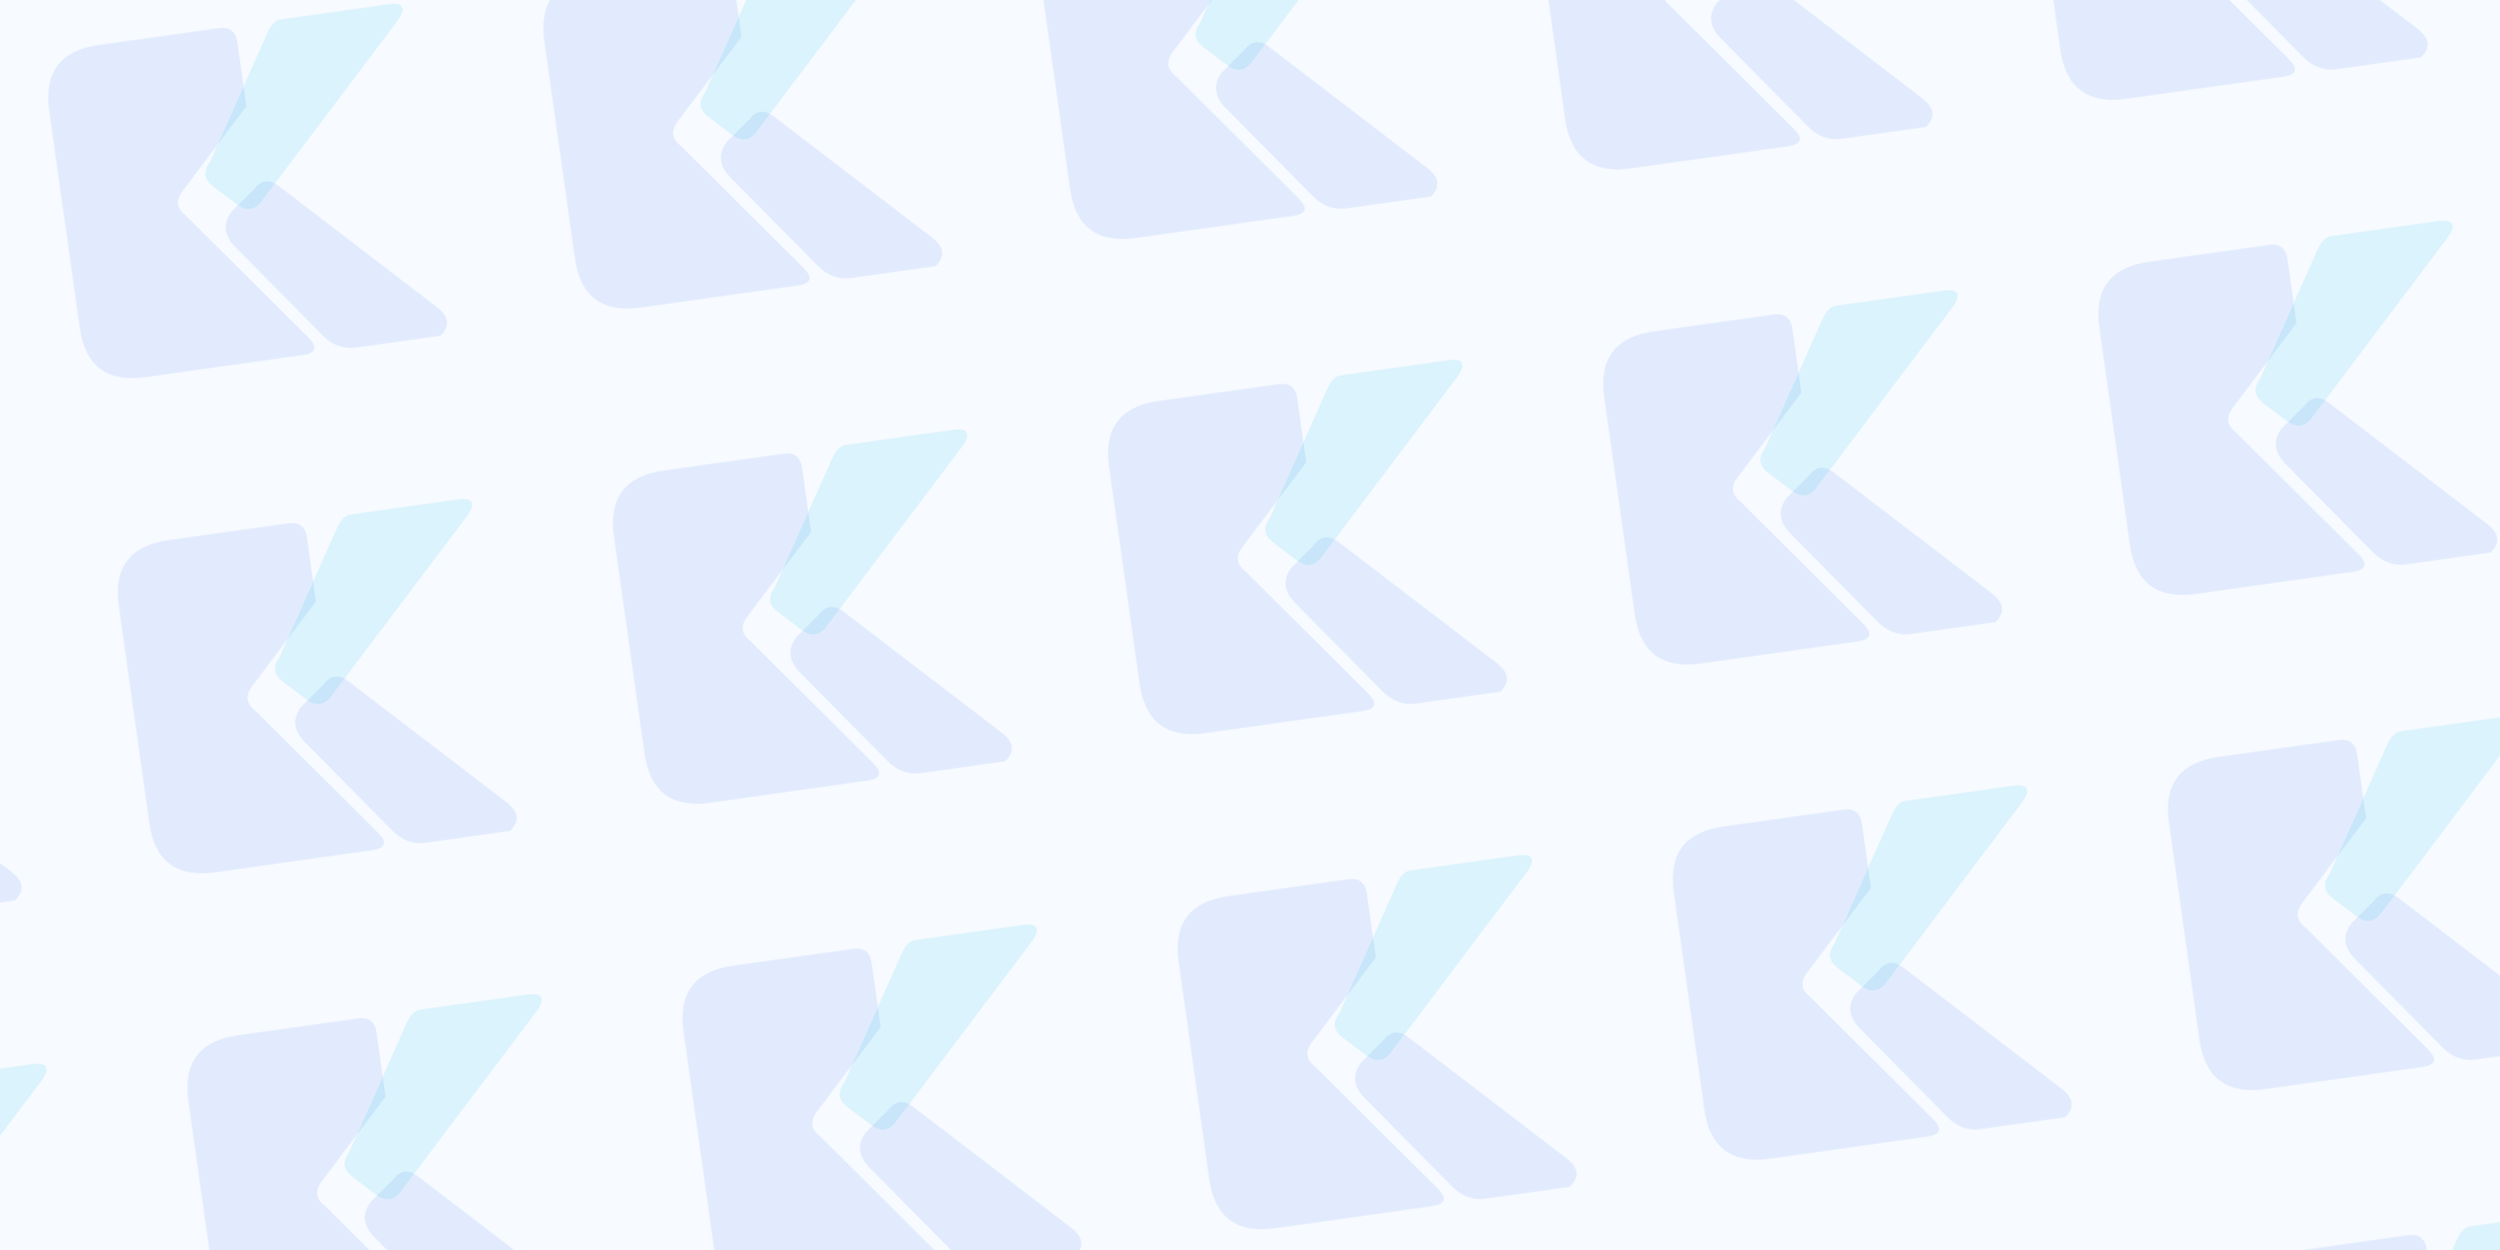
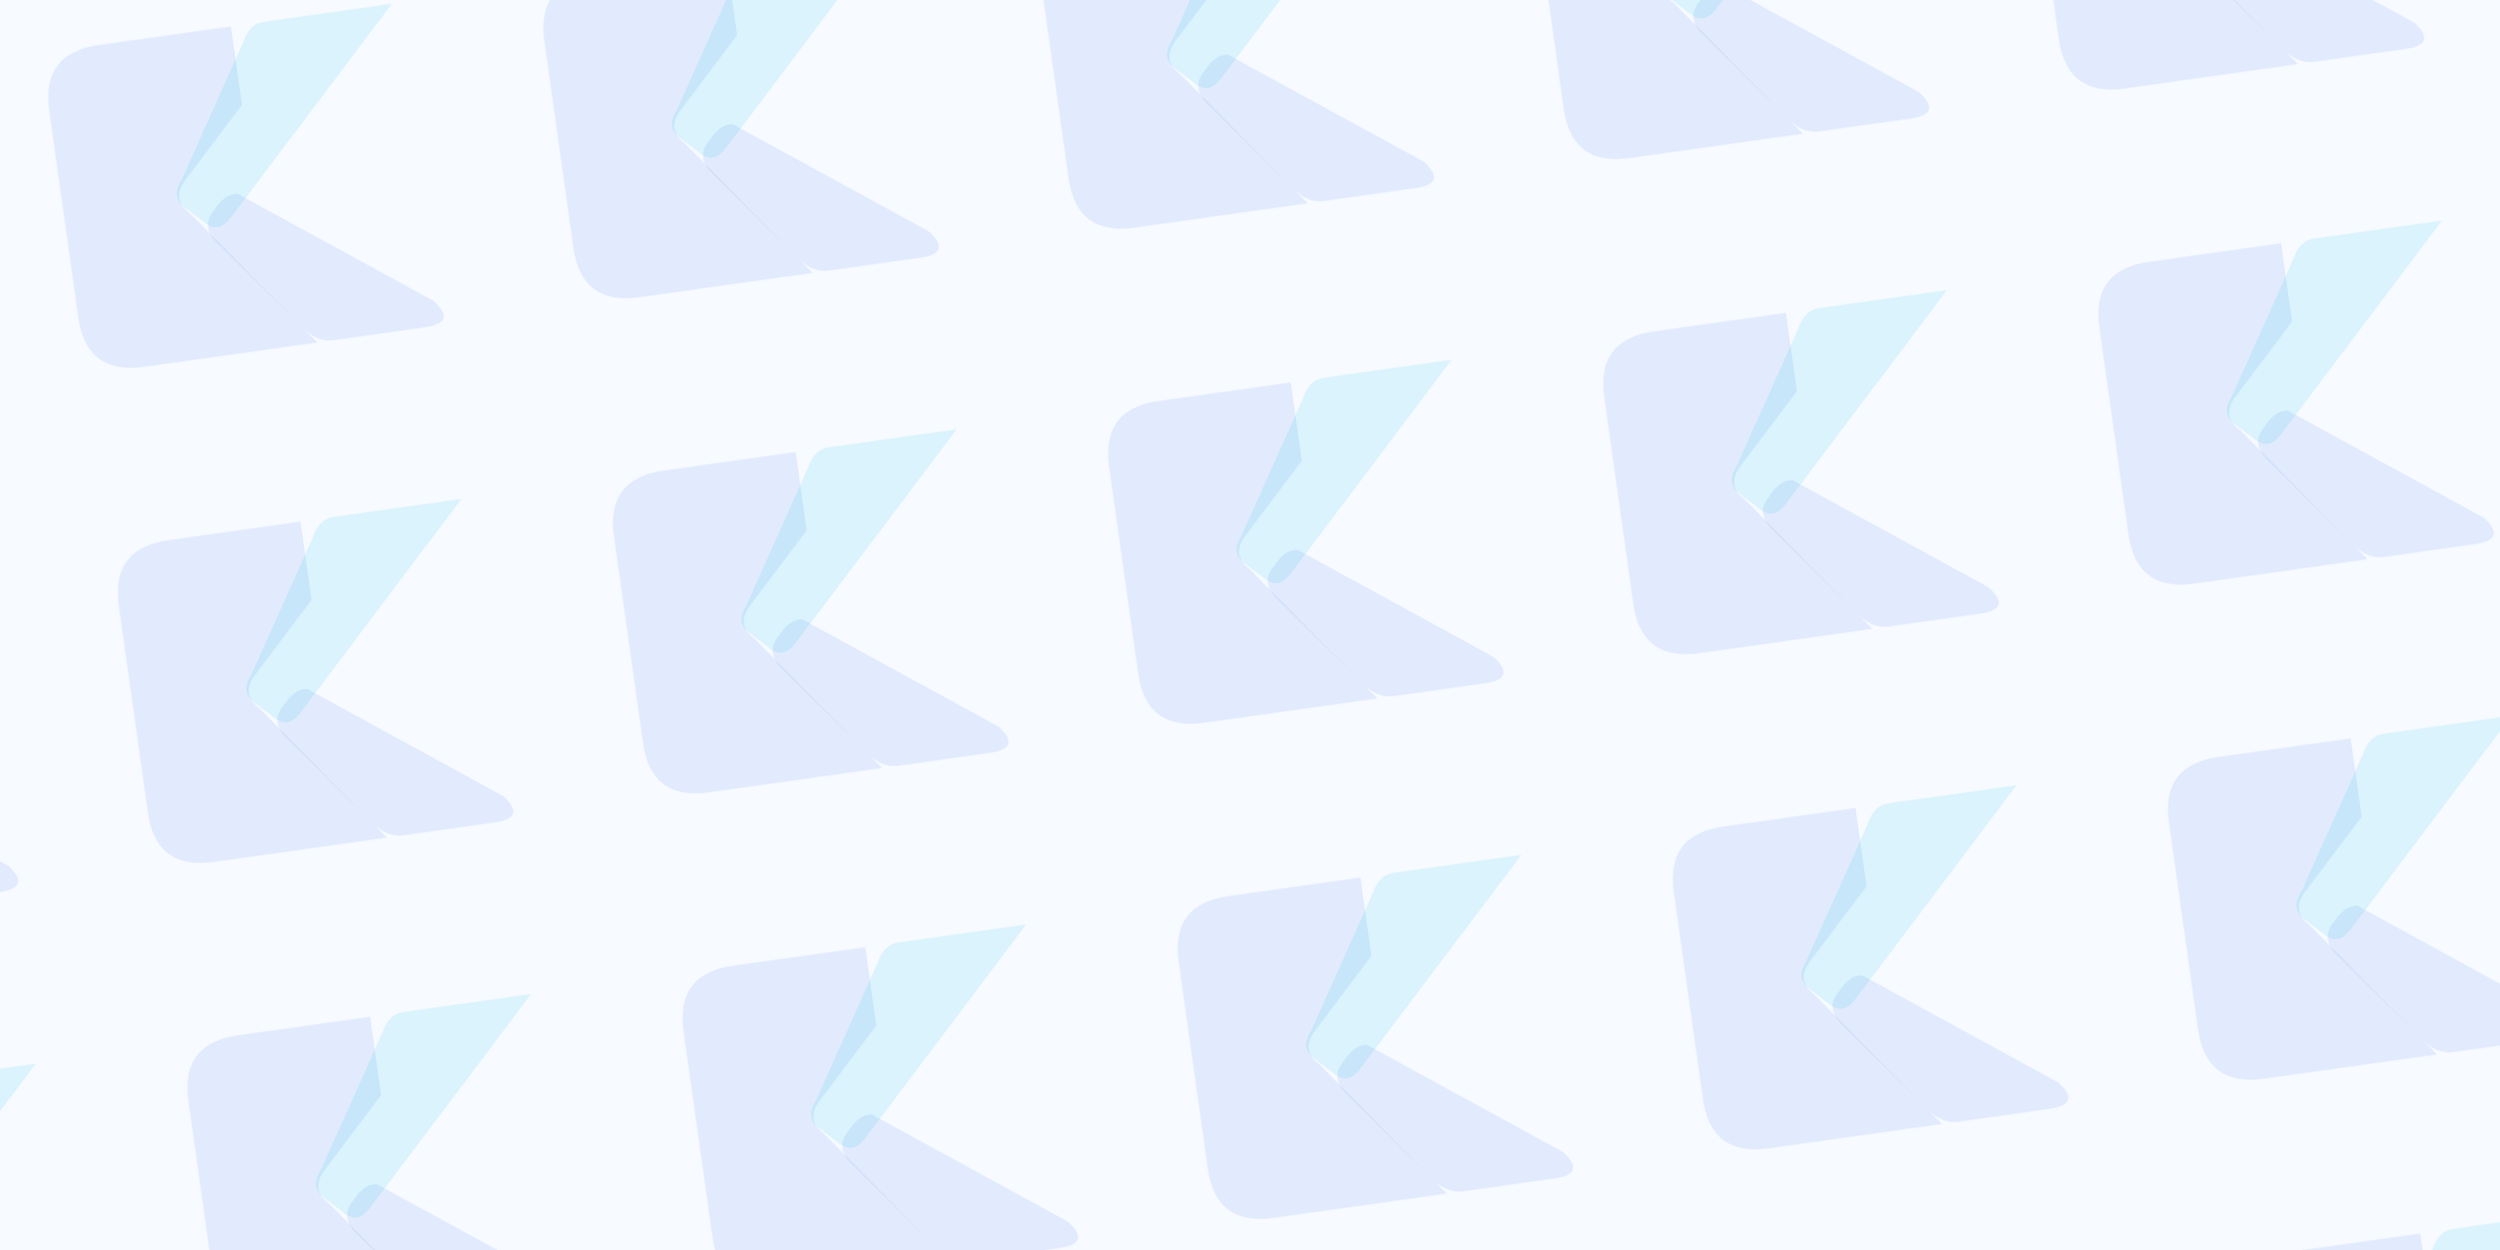
<svg xmlns="http://www.w3.org/2000/svg" viewBox="0 0 1200 600" role="img" aria-labelledby="title">
  <defs>
    <pattern id="motif" width="240" height="240" patternUnits="userSpaceOnUse" patternTransform="rotate(-8)">
-       <path fill="#155EEF" fill-opacity=".09" d="M44 28h58q8 0 8 8v31L74 103q-6 6 0 12l50 66q6 8-4 8H44q-28 0-28-28V56q0-28 28-28Z" />
-       <path fill="#19C3E6" fill-opacity=".13" d="M132 28h52q11 0 4 8l-77 77q-6 6-12 0l-10-10q-6-6 0-12l35-56q4-7 8-7Z" />
-       <path fill="#155EEF" fill-opacity=".09" d="M108 107q6-6 12 0l67 68q8 8 0 14h-41q-9 0-15-8l-35-47q-8-10 0-18Z" />
+       <path fill="#155EEF" fill-opacity=".09" d="M44 28h64v38L76 98q-8 8 0 16l52 70H44q-28 0-28-28V56q0-28 28-28Z" />
+       <path fill="#19C3E6" fill-opacity=".13" d="M124 28h62L95 119q-7 7-13 0l-8-8q-6-6 0-13l39-62q4-8 11-8Z" />
+       <path fill="#155EEF" fill-opacity=".09" d="m100 108 86 64q10 12-6 12h-44q-8 0-14-8l-35-46q-7-9 1-16 6-7 12-6Z" />
    </pattern>
  </defs>
  <rect width="1200" height="600" fill="#F7FAFF" />
  <rect width="1200" height="600" fill="url(#motif)" />
</svg>
